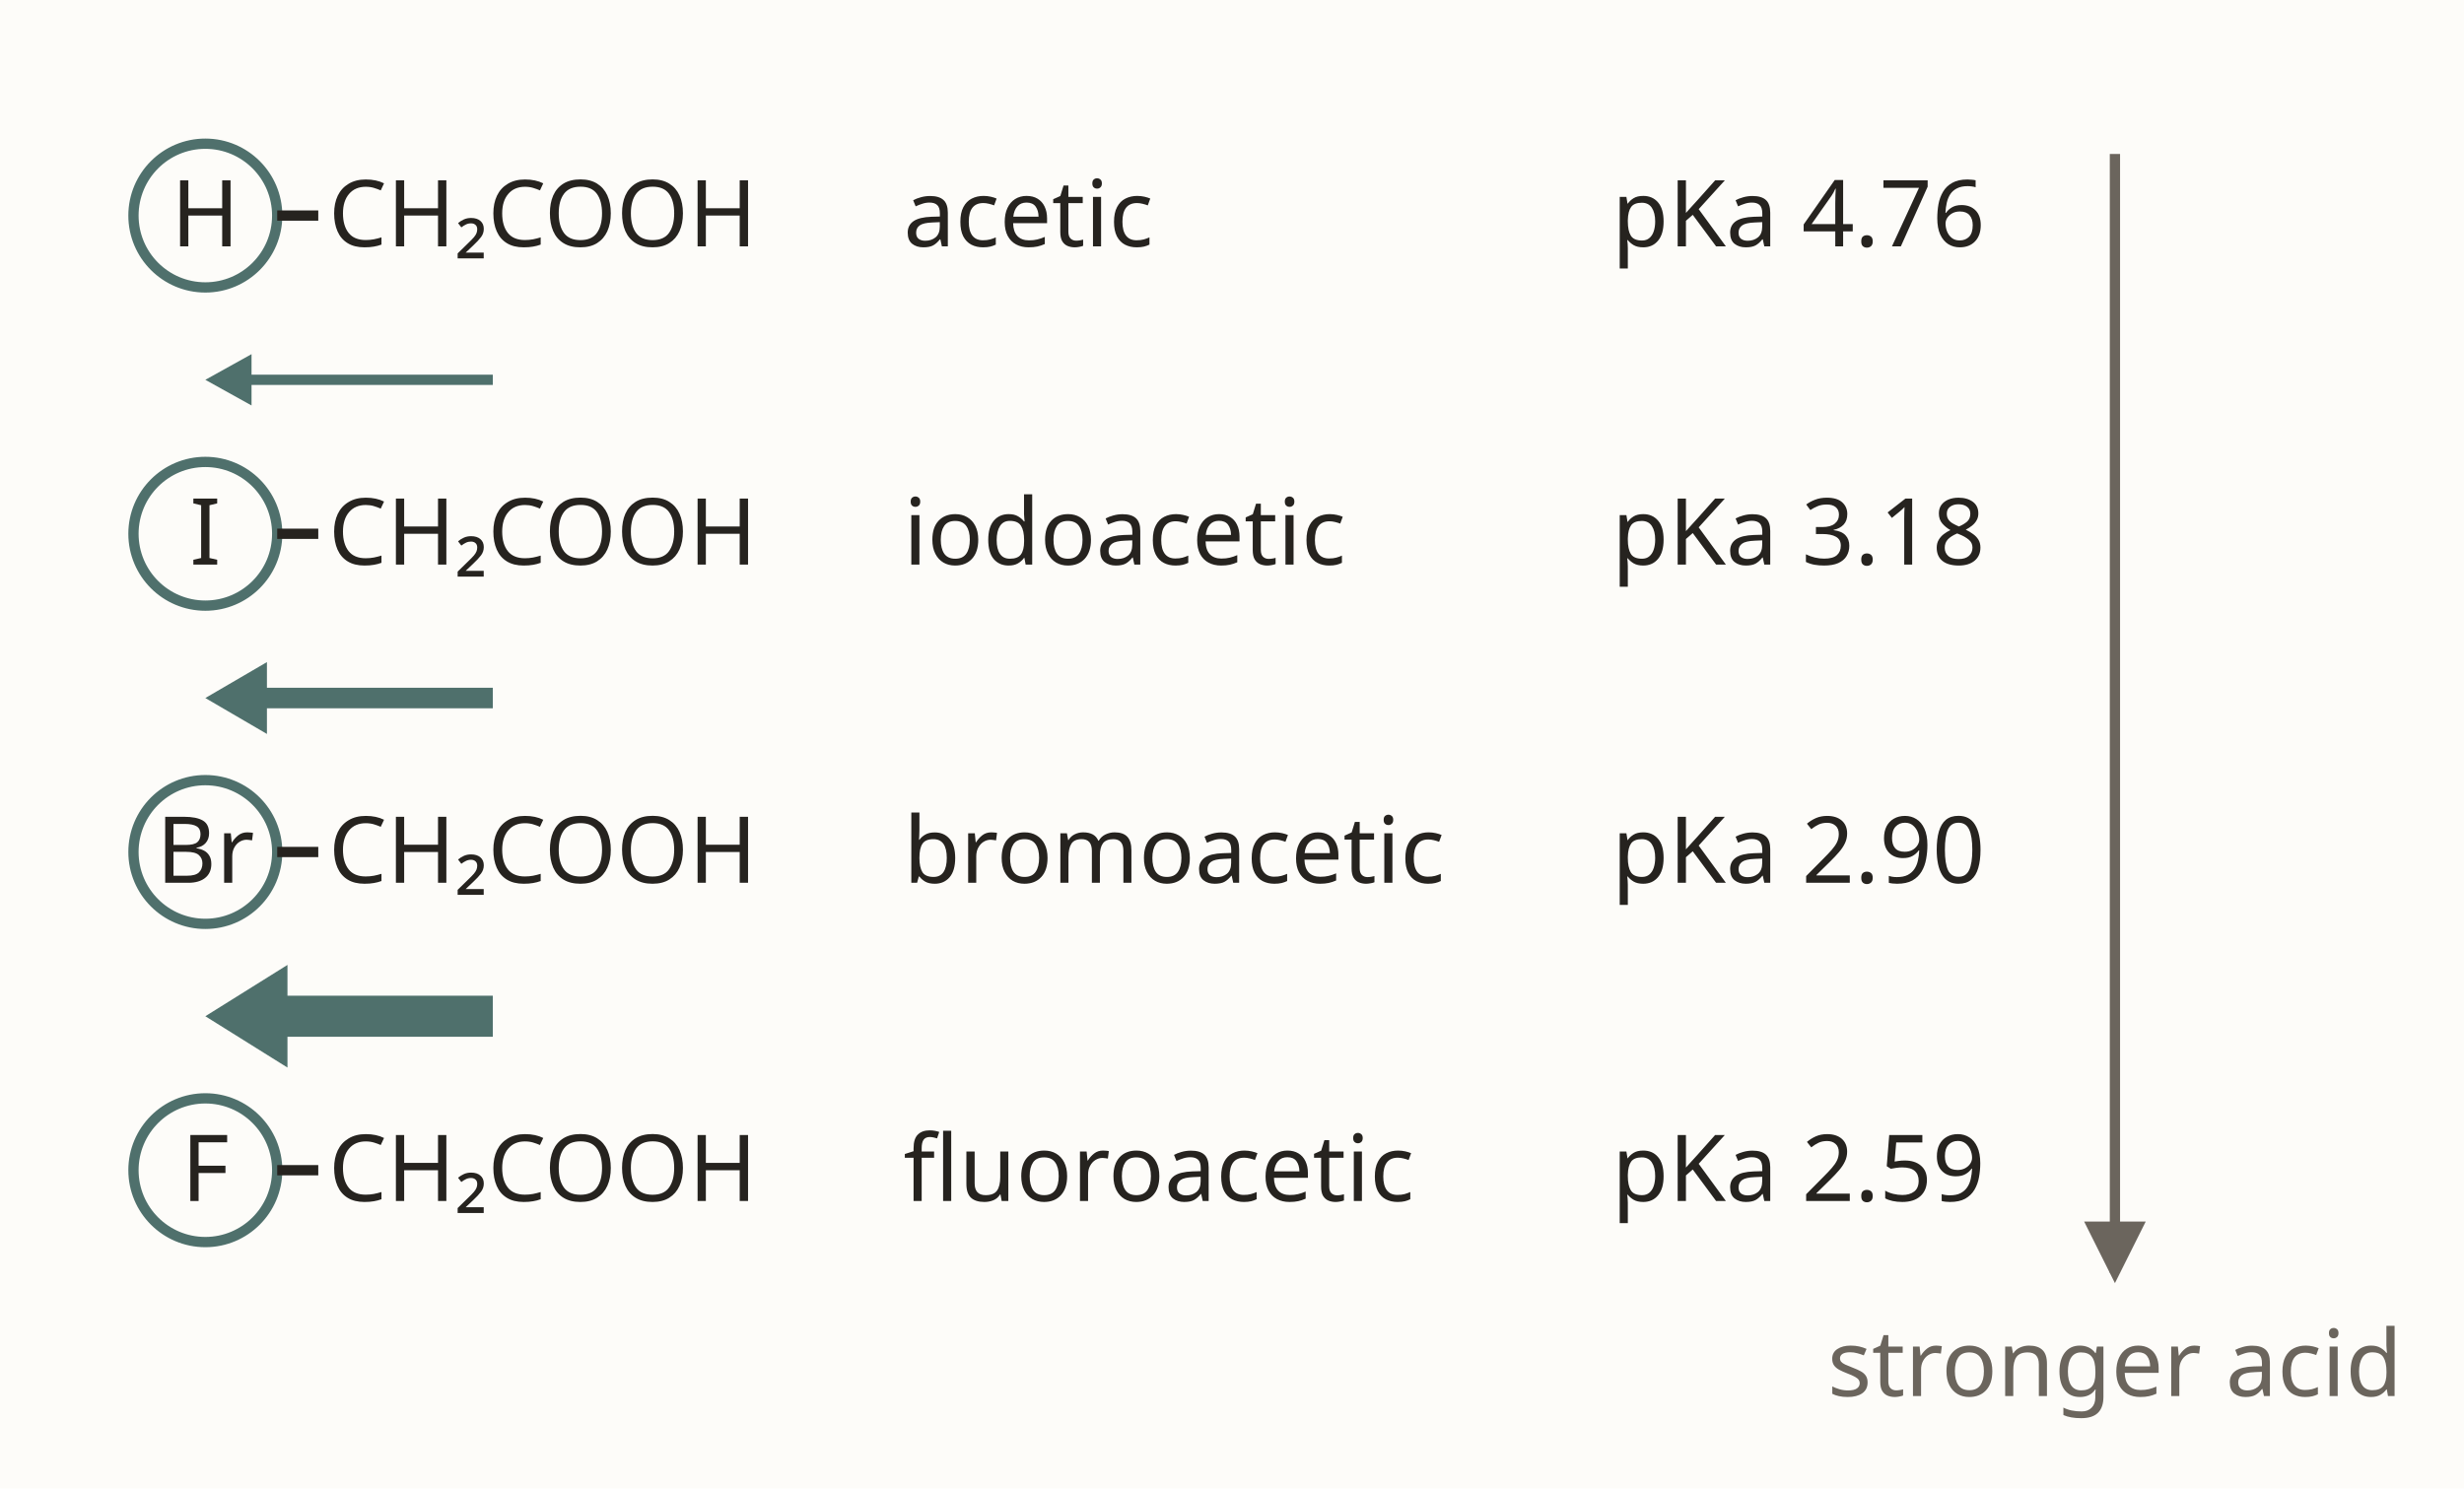
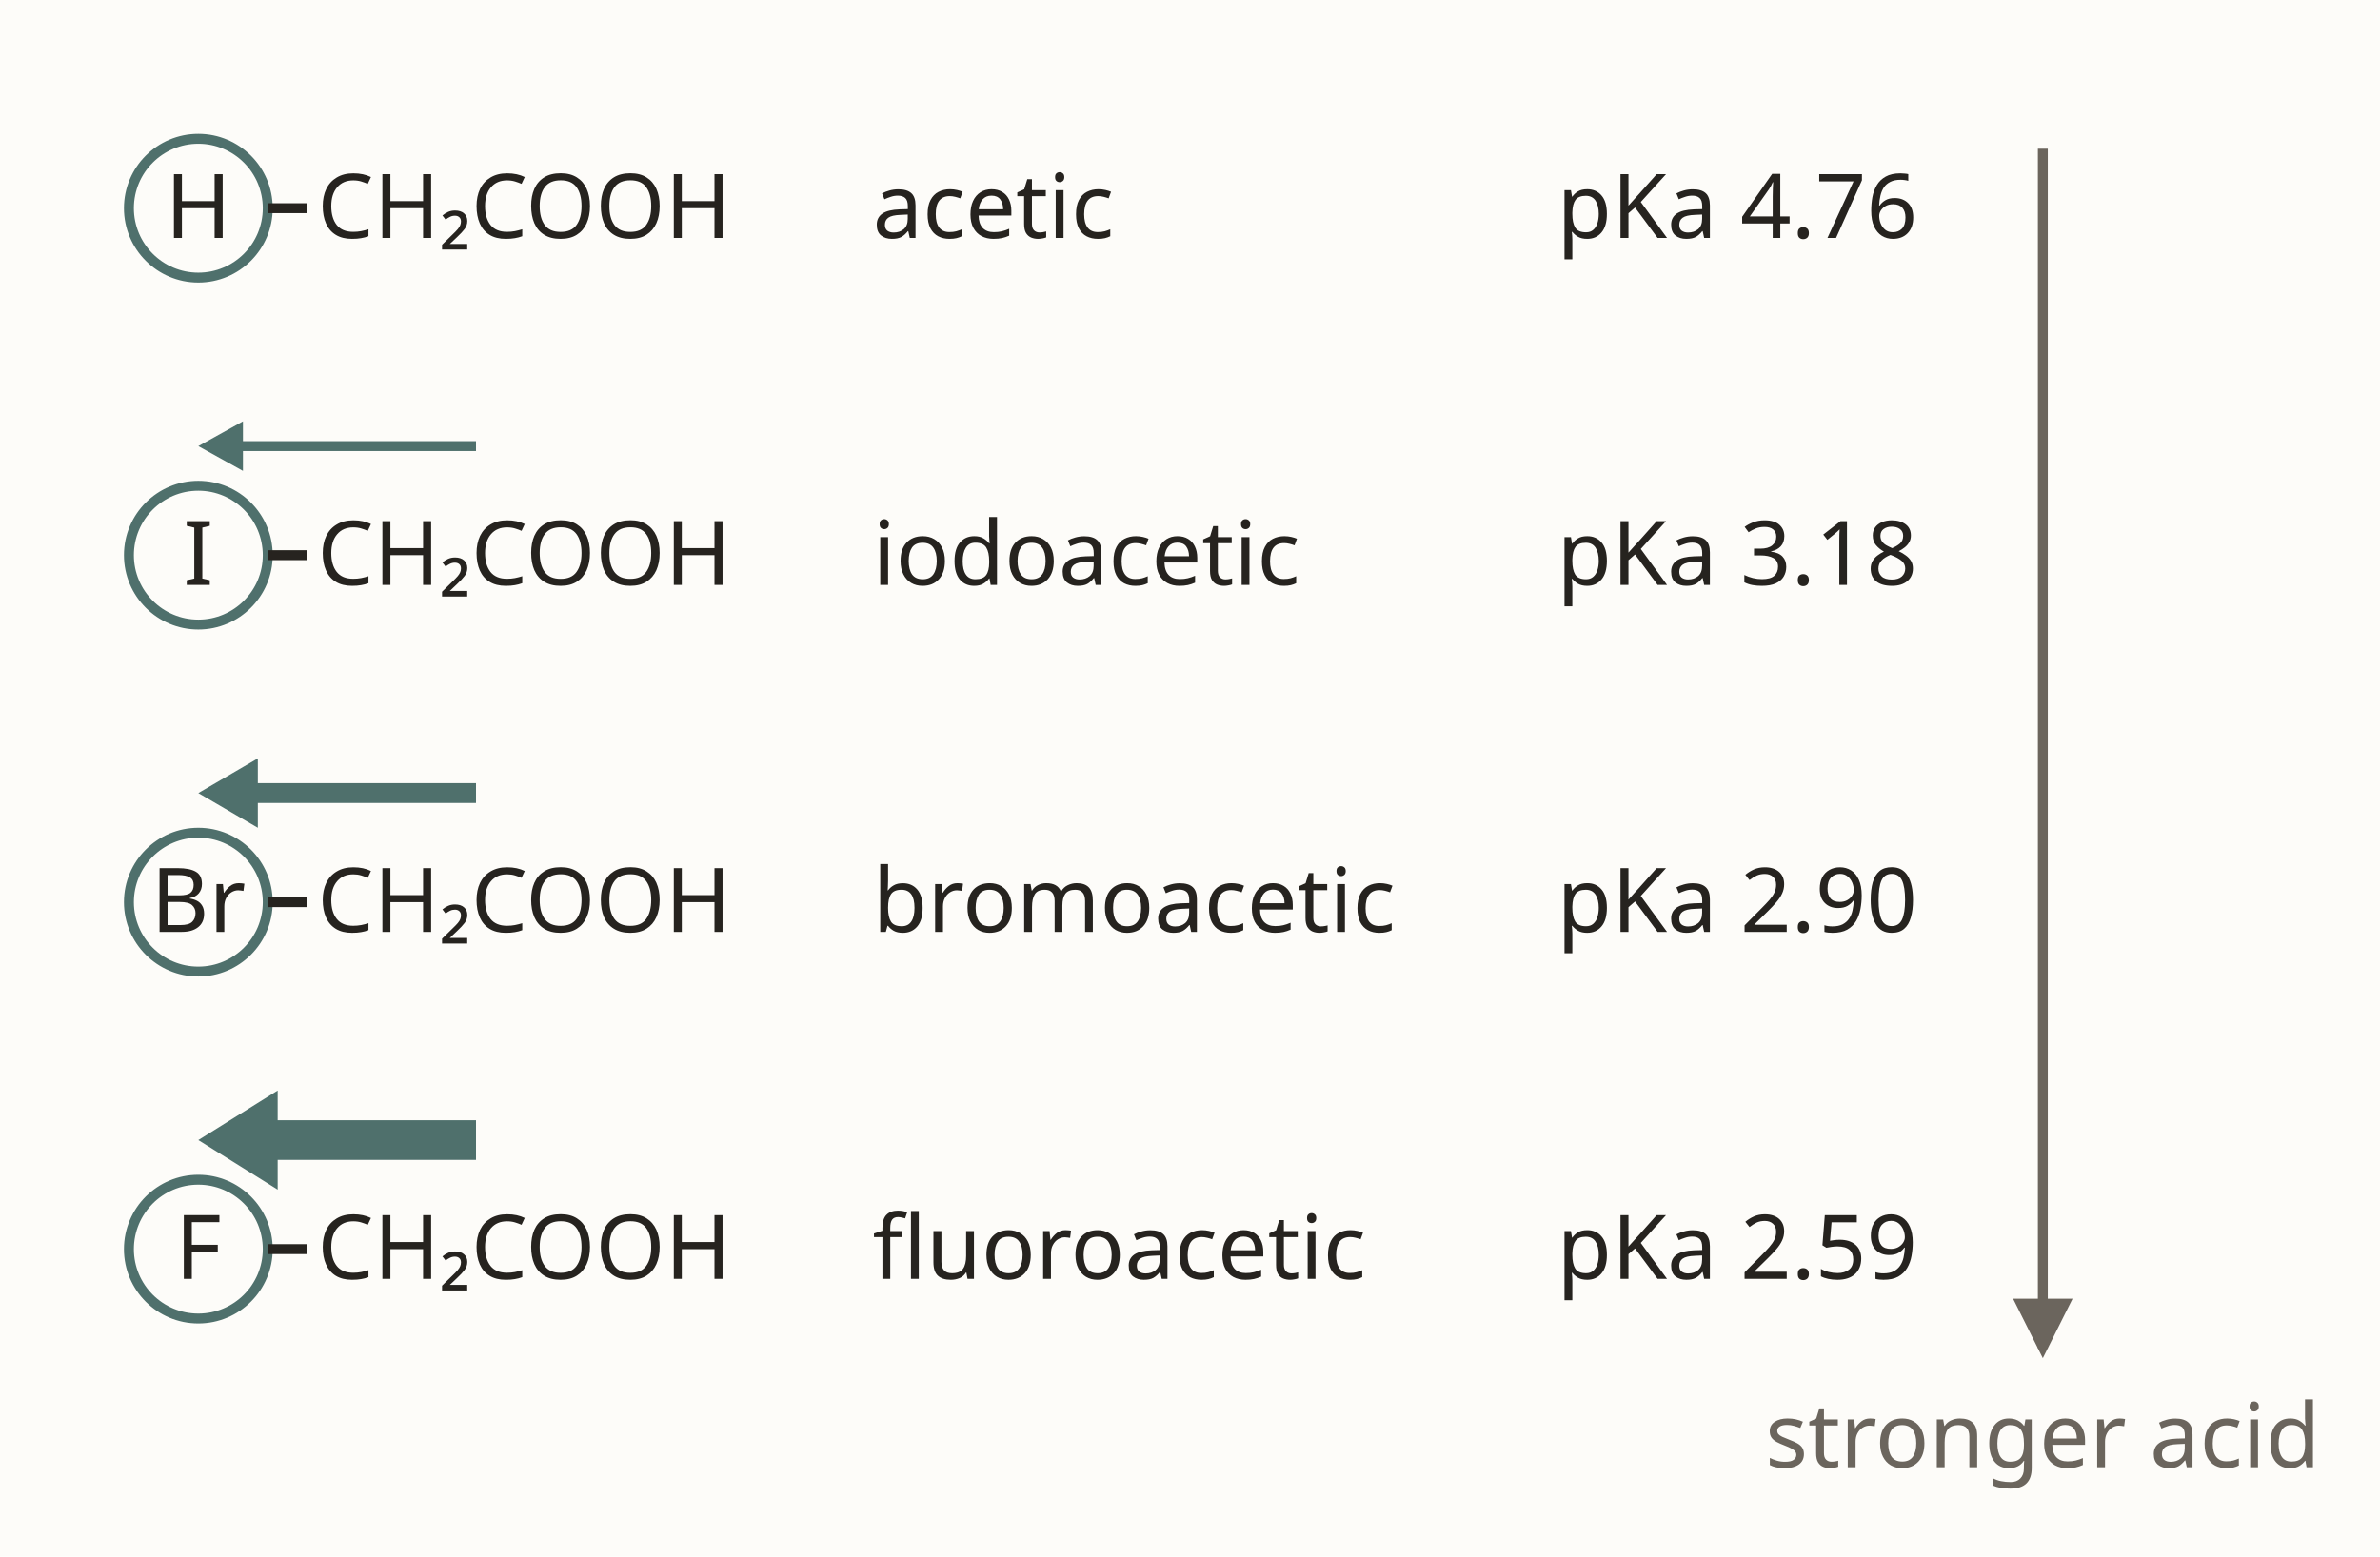
- <svg xmlns="http://www.w3.org/2000/svg" viewBox="0 0 480 290" font-family="system-ui, sans-serif" font-size="18">
-   <rect width="480" height="290" fill="#FDFCF9" />
+ <svg xmlns="http://www.w3.org/2000/svg" viewBox="0 0 480 314" font-family="system-ui, sans-serif" font-size="18">
+   <rect width="480" height="314" fill="#FDFCF9" />
  <circle cx="40" cy="42" r="14" fill="none" stroke="#4F706C" stroke-width="2" />
  <path d="M54 42H62" stroke="#26231F" stroke-width="2" />
  <g fill="#26231F">
    <text x="40" y="48" text-anchor="middle">H</text>
    <text x="64" y="48">CH₂COOH</text>
    <text x="176" y="48">acetic</text>
    <text x="314" y="48">pKa 4.76</text>
  </g>
-   <circle cx="40" cy="104" r="14" fill="none" stroke="#4F706C" stroke-width="2" />
-   <path d="M54 104H62" stroke="#26231F" stroke-width="2" />
+   <circle cx="40" cy="112" r="14" fill="none" stroke="#4F706C" stroke-width="2" />
+   <path d="M54 112H62" stroke="#26231F" stroke-width="2" />
  <g fill="#26231F">
-     <text x="40" y="110" text-anchor="middle">I</text>
-     <text x="64" y="110">CH₂COOH</text>
-     <text x="176" y="110">iodoacetic</text>
-     <text x="314" y="110">pKa 3.18</text>
+     <text x="40" y="118" text-anchor="middle">I</text>
+     <text x="64" y="118">CH₂COOH</text>
+     <text x="176" y="118">iodoacetic</text>
+     <text x="314" y="118">pKa 3.18</text>
  </g>
-   <path d="M96 74H48" stroke="#4F706C" stroke-width="2" />
-   <path d="M40 74L49 69V79Z" fill="#4F706C" />
-   <circle cx="40" cy="166" r="14" fill="none" stroke="#4F706C" stroke-width="2" />
-   <path d="M54 166H62" stroke="#26231F" stroke-width="2" />
+   <path d="M96 90H48" stroke="#4F706C" stroke-width="2" />
+   <path d="M40 90L49 85V95Z" fill="#4F706C" />
+   <circle cx="40" cy="182" r="14" fill="none" stroke="#4F706C" stroke-width="2" />
+   <path d="M54 182H62" stroke="#26231F" stroke-width="2" />
  <g fill="#26231F">
-     <text x="40" y="172" text-anchor="middle">Br</text>
-     <text x="64" y="172">CH₂COOH</text>
-     <text x="176" y="172">bromoacetic</text>
-     <text x="314" y="172">pKa 2.90</text>
+     <text x="40" y="188" text-anchor="middle">Br</text>
+     <text x="64" y="188">CH₂COOH</text>
+     <text x="176" y="188">bromoacetic</text>
+     <text x="314" y="188">pKa 2.90</text>
  </g>
-   <path d="M96 136H51" stroke="#4F706C" stroke-width="4" />
-   <path d="M40 136L52 129V143Z" fill="#4F706C" />
-   <circle cx="40" cy="228" r="14" fill="none" stroke="#4F706C" stroke-width="2" />
-   <path d="M54 228H62" stroke="#26231F" stroke-width="2" />
+   <path d="M96 160H51" stroke="#4F706C" stroke-width="4" />
+   <path d="M40 160L52 153V167Z" fill="#4F706C" />
+   <circle cx="40" cy="252" r="14" fill="none" stroke="#4F706C" stroke-width="2" />
+   <path d="M54 252H62" stroke="#26231F" stroke-width="2" />
  <g fill="#26231F">
-     <text x="40" y="234" text-anchor="middle">F</text>
-     <text x="64" y="234">CH₂COOH</text>
-     <text x="176" y="234">fluoroacetic</text>
-     <text x="314" y="234">pKa 2.59</text>
+     <text x="40" y="258" text-anchor="middle">F</text>
+     <text x="64" y="258">CH₂COOH</text>
+     <text x="176" y="258">fluoroacetic</text>
+     <text x="314" y="258">pKa 2.59</text>
  </g>
-   <path d="M96 198H55" stroke="#4F706C" stroke-width="8" />
-   <path d="M40 198L56 188V208Z" fill="#4F706C" />
-   <path d="M412 30V248" stroke="#6B655D" stroke-width="2" />
-   <path d="M412 250L406 238H418Z" fill="#6B655D" />
-   <text x="412" y="272" text-anchor="middle" fill="#6B655D">stronger acid</text>
+   <path d="M96 230H55" stroke="#4F706C" stroke-width="8" />
+   <path d="M40 230L56 220V240Z" fill="#4F706C" />
+   <path d="M412 30V272" stroke="#6B655D" stroke-width="2" />
+   <path d="M412 274L406 262H418Z" fill="#6B655D" />
+   <text x="412" y="296" text-anchor="middle" fill="#6B655D">stronger acid</text>
</svg>
